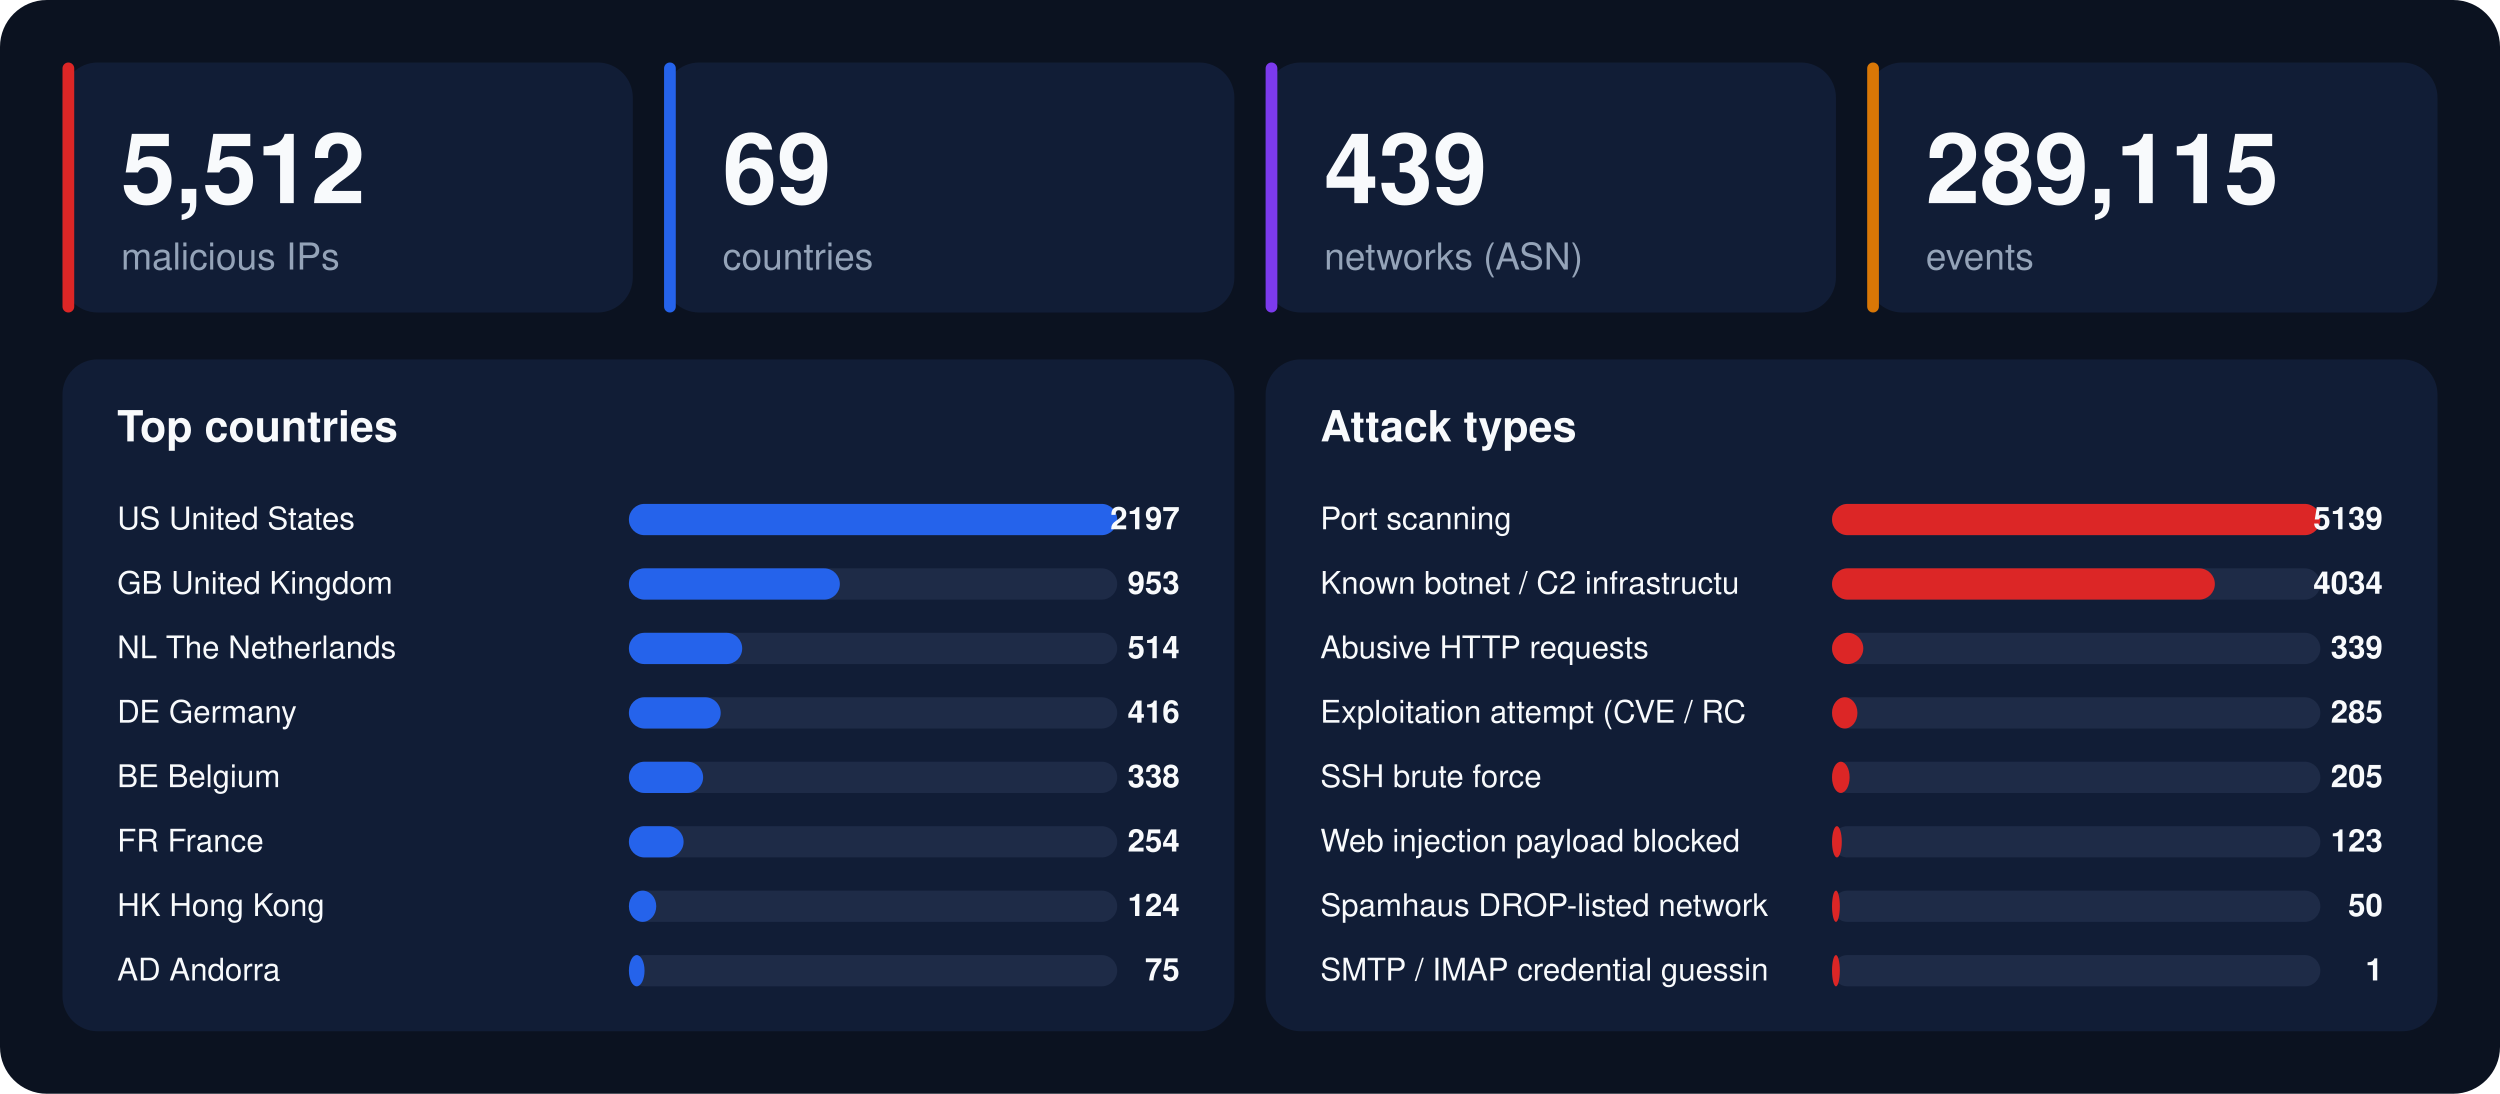
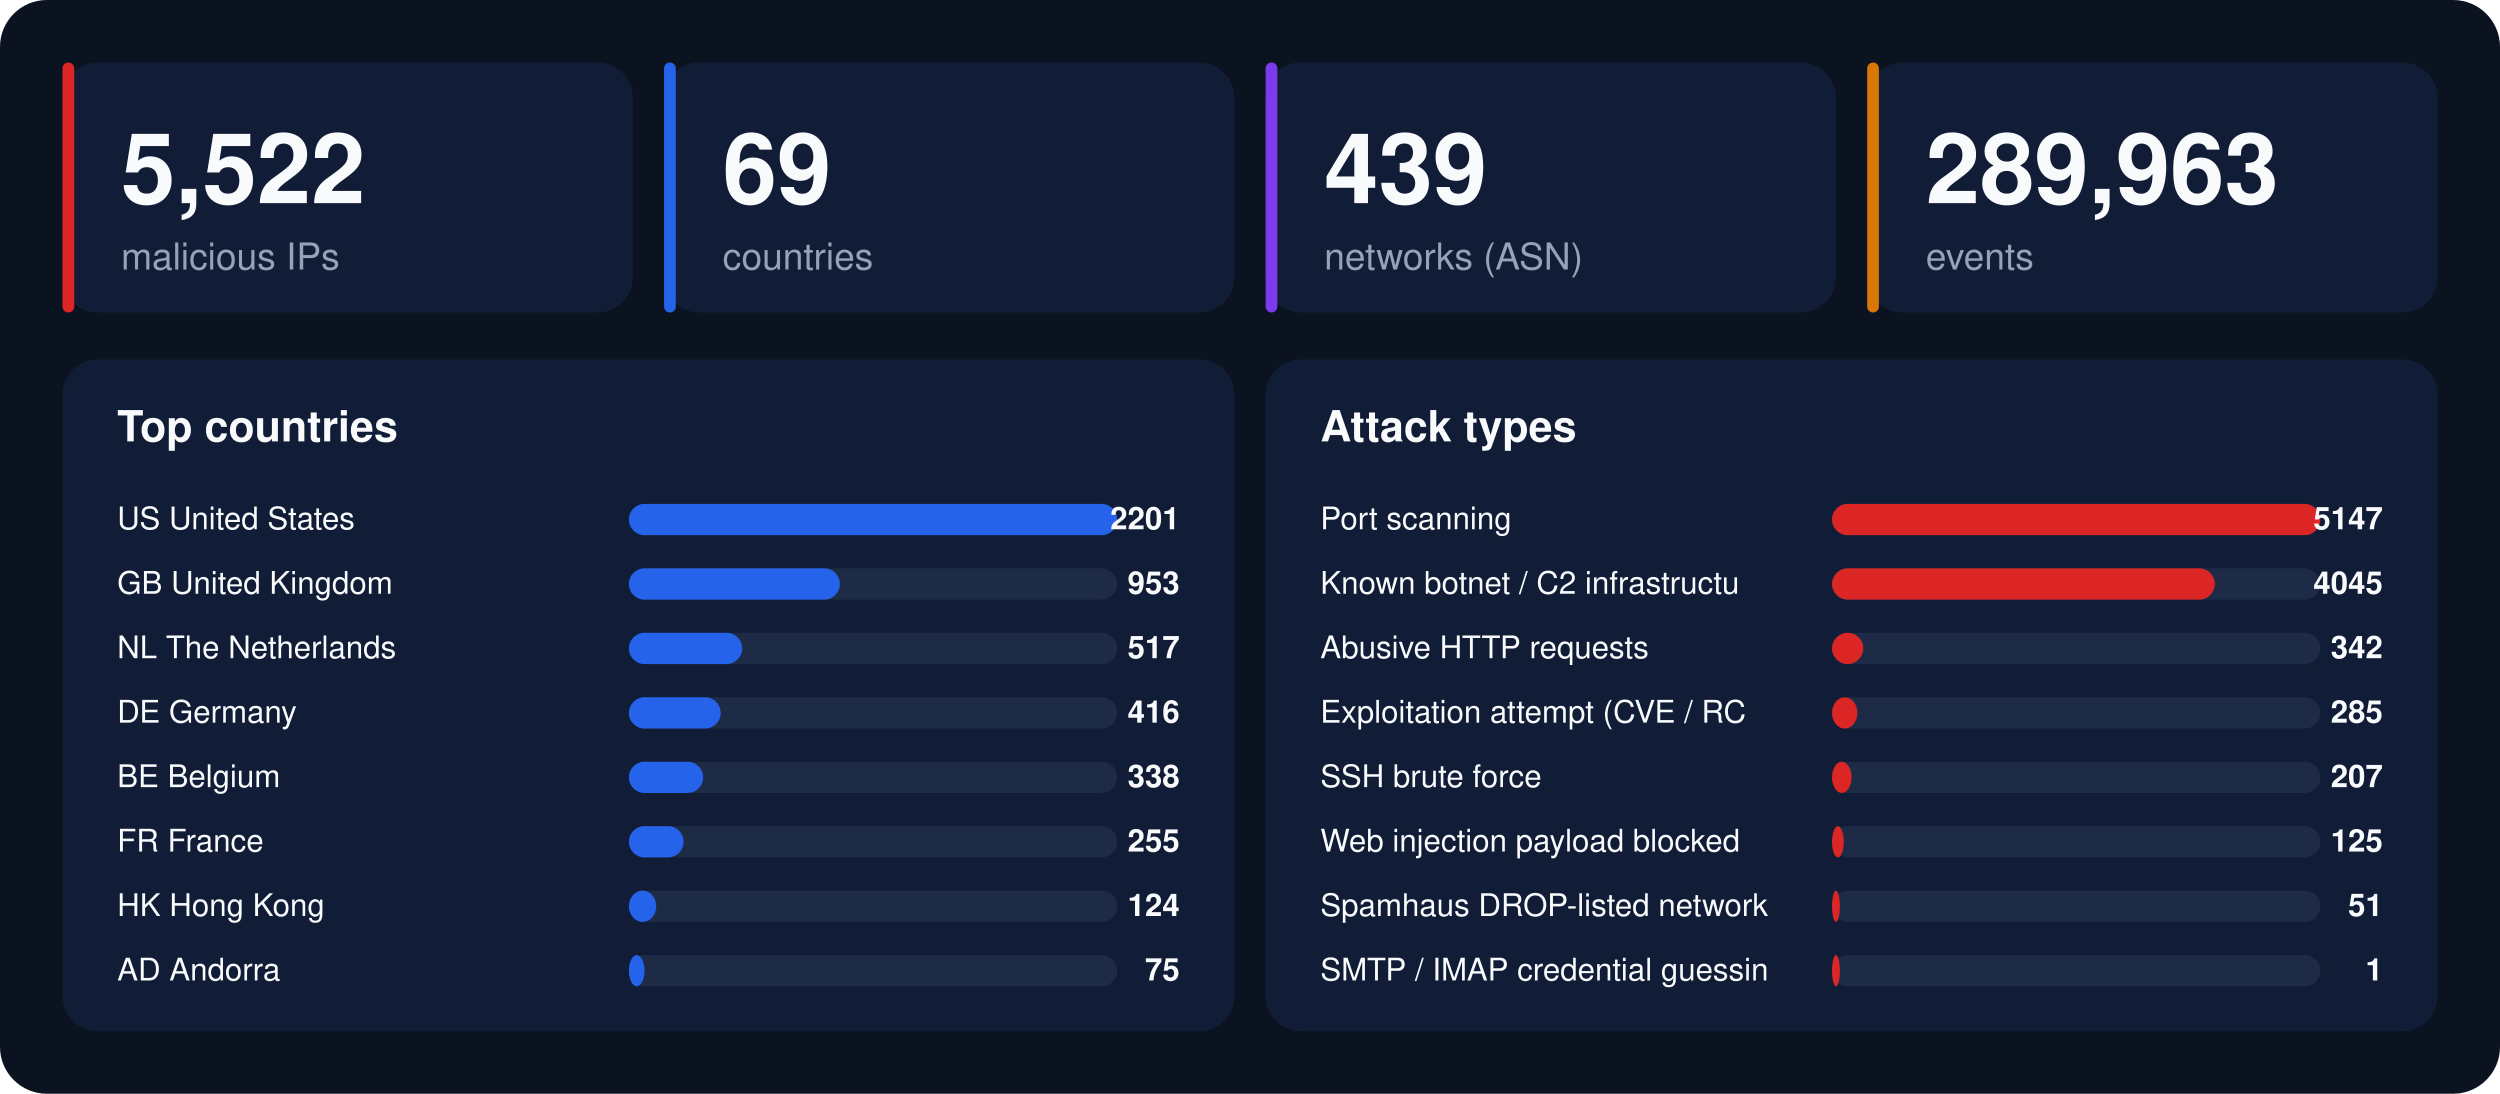
<svg xmlns="http://www.w3.org/2000/svg" width="1280" height="560" viewBox="0 0 1280 560" font-family="-apple-system,BlinkMacSystemFont,'Segoe UI',Helvetica,Arial,sans-serif">
  <rect width="1280" height="560" rx="24" fill="#0b1220" />
  <rect x="32" y="32" width="292" height="128" rx="18" fill="#111d36" />
  <rect x="32" y="32" width="6" height="128" rx="3" fill="#dc2626" />
-   <text x="62" y="104" font-size="50" font-weight="800" fill="#f8fafc">5,512</text>
+   <text x="62" y="104" font-size="50" font-weight="800" fill="#f8fafc">5,522</text>
  <text x="62" y="138" font-size="19" fill="#94a3b8">malicious IPs</text>
  <rect x="340" y="32" width="292" height="128" rx="18" fill="#111d36" />
  <rect x="340" y="32" width="6" height="128" rx="3" fill="#2563eb" />
  <text x="370" y="104" font-size="50" font-weight="800" fill="#f8fafc">69</text>
  <text x="370" y="138" font-size="19" fill="#94a3b8">countries</text>
  <rect x="648" y="32" width="292" height="128" rx="18" fill="#111d36" />
  <rect x="648" y="32" width="6" height="128" rx="3" fill="#7c3aed" />
  <text x="678" y="104" font-size="50" font-weight="800" fill="#f8fafc">439</text>
  <text x="678" y="138" font-size="19" fill="#94a3b8">networks (ASN)</text>
  <rect x="956" y="32" width="292" height="128" rx="18" fill="#111d36" />
  <rect x="956" y="32" width="6" height="128" rx="3" fill="#d97706" />
-   <text x="986" y="104" font-size="50" font-weight="800" fill="#f8fafc">289,115</text>
+   <text x="986" y="104" font-size="50" font-weight="800" fill="#f8fafc">289,963</text>
  <text x="986" y="138" font-size="19" fill="#94a3b8">events</text>
  <rect x="32" y="184" width="600" height="344" rx="18" fill="#111d36" />
  <text x="60" y="226" font-size="22" font-weight="700" fill="#f8fafc">Top countries</text>
  <text x="60" y="271" font-size="16" fill="#f8fafc">US  United States</text>
  <rect x="322" y="258" width="250" height="16" rx="8" fill="#1e2b47" />
  <rect x="322" y="258" width="250" height="16" rx="8" fill="#2563eb" />
-   <text x="604" y="271" font-size="16" font-weight="700" text-anchor="end" fill="#f8fafc">2197</text>
+   <text x="604" y="271" font-size="16" font-weight="700" text-anchor="end" fill="#f8fafc">2201</text>
  <text x="60" y="304" font-size="16" fill="#f8fafc">GB  United Kingdom</text>
  <rect x="322" y="291" width="250" height="16" rx="8" fill="#1e2b47" />
  <rect x="322" y="291" width="108" height="16" rx="8" fill="#2563eb" />
  <text x="604" y="304" font-size="16" font-weight="700" text-anchor="end" fill="#f8fafc">953</text>
  <text x="60" y="337" font-size="16" fill="#f8fafc">NL  The Netherlands</text>
  <rect x="322" y="324" width="250" height="16" rx="8" fill="#1e2b47" />
  <rect x="322" y="324" width="58" height="16" rx="8" fill="#2563eb" />
-   <text x="604" y="337" font-size="16" font-weight="700" text-anchor="end" fill="#f8fafc">514</text>
+   <text x="604" y="337" font-size="16" font-weight="700" text-anchor="end" fill="#f8fafc">517</text>
  <text x="60" y="370" font-size="16" fill="#f8fafc">DE  Germany</text>
  <rect x="322" y="357" width="250" height="16" rx="8" fill="#1e2b47" />
  <rect x="322" y="357" width="47" height="16" rx="8" fill="#2563eb" />
  <text x="604" y="370" font-size="16" font-weight="700" text-anchor="end" fill="#f8fafc">416</text>
  <text x="60" y="403" font-size="16" fill="#f8fafc">BE  Belgium</text>
  <rect x="322" y="390" width="250" height="16" rx="8" fill="#1e2b47" />
  <rect x="322" y="390" width="38" height="16" rx="8" fill="#2563eb" />
  <text x="604" y="403" font-size="16" font-weight="700" text-anchor="end" fill="#f8fafc">338</text>
  <text x="60" y="436" font-size="16" fill="#f8fafc">FR  France</text>
  <rect x="322" y="423" width="250" height="16" rx="8" fill="#1e2b47" />
  <rect x="322" y="423" width="28" height="16" rx="8" fill="#2563eb" />
-   <text x="604" y="436" font-size="16" font-weight="700" text-anchor="end" fill="#f8fafc">254</text>
+   <text x="604" y="436" font-size="16" font-weight="700" text-anchor="end" fill="#f8fafc">255</text>
  <text x="60" y="469" font-size="16" fill="#f8fafc">HK  Hong Kong</text>
  <rect x="322" y="456" width="250" height="16" rx="8" fill="#1e2b47" />
  <rect x="322" y="456" width="14" height="16" rx="8" fill="#2563eb" />
  <text x="604" y="469" font-size="16" font-weight="700" text-anchor="end" fill="#f8fafc">124</text>
  <text x="60" y="502" font-size="16" fill="#f8fafc">AD  Andorra</text>
  <rect x="322" y="489" width="250" height="16" rx="8" fill="#1e2b47" />
  <rect x="322" y="489" width="8" height="16" rx="8" fill="#2563eb" />
  <text x="604" y="502" font-size="16" font-weight="700" text-anchor="end" fill="#f8fafc">75</text>
  <rect x="648" y="184" width="600" height="344" rx="18" fill="#111d36" />
  <text x="676" y="226" font-size="22" font-weight="700" fill="#f8fafc">Attack types</text>
  <text x="676" y="271" font-size="16" fill="#f8fafc">Port scanning</text>
  <rect x="938" y="258" width="250" height="16" rx="8" fill="#1e2b47" />
  <rect x="938" y="258" width="250" height="16" rx="8" fill="#dc2626" />
-   <text x="1220" y="271" font-size="16" font-weight="700" text-anchor="end" fill="#f8fafc">5139</text>
+   <text x="1220" y="271" font-size="16" font-weight="700" text-anchor="end" fill="#f8fafc">5147</text>
  <text x="676" y="304" font-size="16" fill="#f8fafc">Known botnet / C2 infrastructu</text>
  <rect x="938" y="291" width="250" height="16" rx="8" fill="#1e2b47" />
  <rect x="938" y="291" width="196" height="16" rx="8" fill="#dc2626" />
-   <text x="1220" y="304" font-size="16" font-weight="700" text-anchor="end" fill="#f8fafc">4034</text>
+   <text x="1220" y="304" font-size="16" font-weight="700" text-anchor="end" fill="#f8fafc">4045</text>
  <text x="676" y="337" font-size="16" fill="#f8fafc">Abusive HTTP requests</text>
  <rect x="938" y="324" width="250" height="16" rx="8" fill="#1e2b47" />
  <rect x="938" y="324" width="16" height="16" rx="8" fill="#dc2626" />
-   <text x="1220" y="337" font-size="16" font-weight="700" text-anchor="end" fill="#f8fafc">339</text>
+   <text x="1220" y="337" font-size="16" font-weight="700" text-anchor="end" fill="#f8fafc">342</text>
  <text x="676" y="370" font-size="16" fill="#f8fafc">Exploitation attempt (CVE / RC</text>
  <rect x="938" y="357" width="250" height="16" rx="8" fill="#1e2b47" />
  <rect x="938" y="357" width="13" height="16" rx="8" fill="#dc2626" />
  <text x="1220" y="370" font-size="16" font-weight="700" text-anchor="end" fill="#f8fafc">285</text>
  <text x="676" y="403" font-size="16" fill="#f8fafc">SSH brute force</text>
  <rect x="938" y="390" width="250" height="16" rx="8" fill="#1e2b47" />
-   <rect x="938" y="390" width="9" height="16" rx="8" fill="#dc2626" />
-   <text x="1220" y="403" font-size="16" font-weight="700" text-anchor="end" fill="#f8fafc">205</text>
+   <rect x="938" y="390" width="10" height="16" rx="8" fill="#dc2626" />
+   <text x="1220" y="403" font-size="16" font-weight="700" text-anchor="end" fill="#f8fafc">207</text>
  <text x="676" y="436" font-size="16" fill="#f8fafc">Web injection payload blocked </text>
  <rect x="938" y="423" width="250" height="16" rx="8" fill="#1e2b47" />
-   <rect x="938" y="423" width="5" height="16" rx="8" fill="#dc2626" />
-   <text x="1220" y="436" font-size="16" font-weight="700" text-anchor="end" fill="#f8fafc">123</text>
+   <rect x="938" y="423" width="6" height="16" rx="8" fill="#dc2626" />
+   <text x="1220" y="436" font-size="16" font-weight="700" text-anchor="end" fill="#f8fafc">125</text>
  <text x="676" y="469" font-size="16" fill="#f8fafc">Spamhaus DROP-listed network</text>
  <rect x="938" y="456" width="250" height="16" rx="8" fill="#1e2b47" />
  <rect x="938" y="456" width="4" height="16" rx="8" fill="#dc2626" />
-   <text x="1220" y="469" font-size="16" font-weight="700" text-anchor="end" fill="#f8fafc">50</text>
+   <text x="1220" y="469" font-size="16" font-weight="700" text-anchor="end" fill="#f8fafc">51</text>
  <text x="676" y="502" font-size="16" fill="#f8fafc">SMTP / IMAP credential guessin</text>
  <rect x="938" y="489" width="250" height="16" rx="8" fill="#1e2b47" />
  <rect x="938" y="489" width="4" height="16" rx="8" fill="#dc2626" />
  <text x="1220" y="502" font-size="16" font-weight="700" text-anchor="end" fill="#f8fafc">1</text>
</svg>
